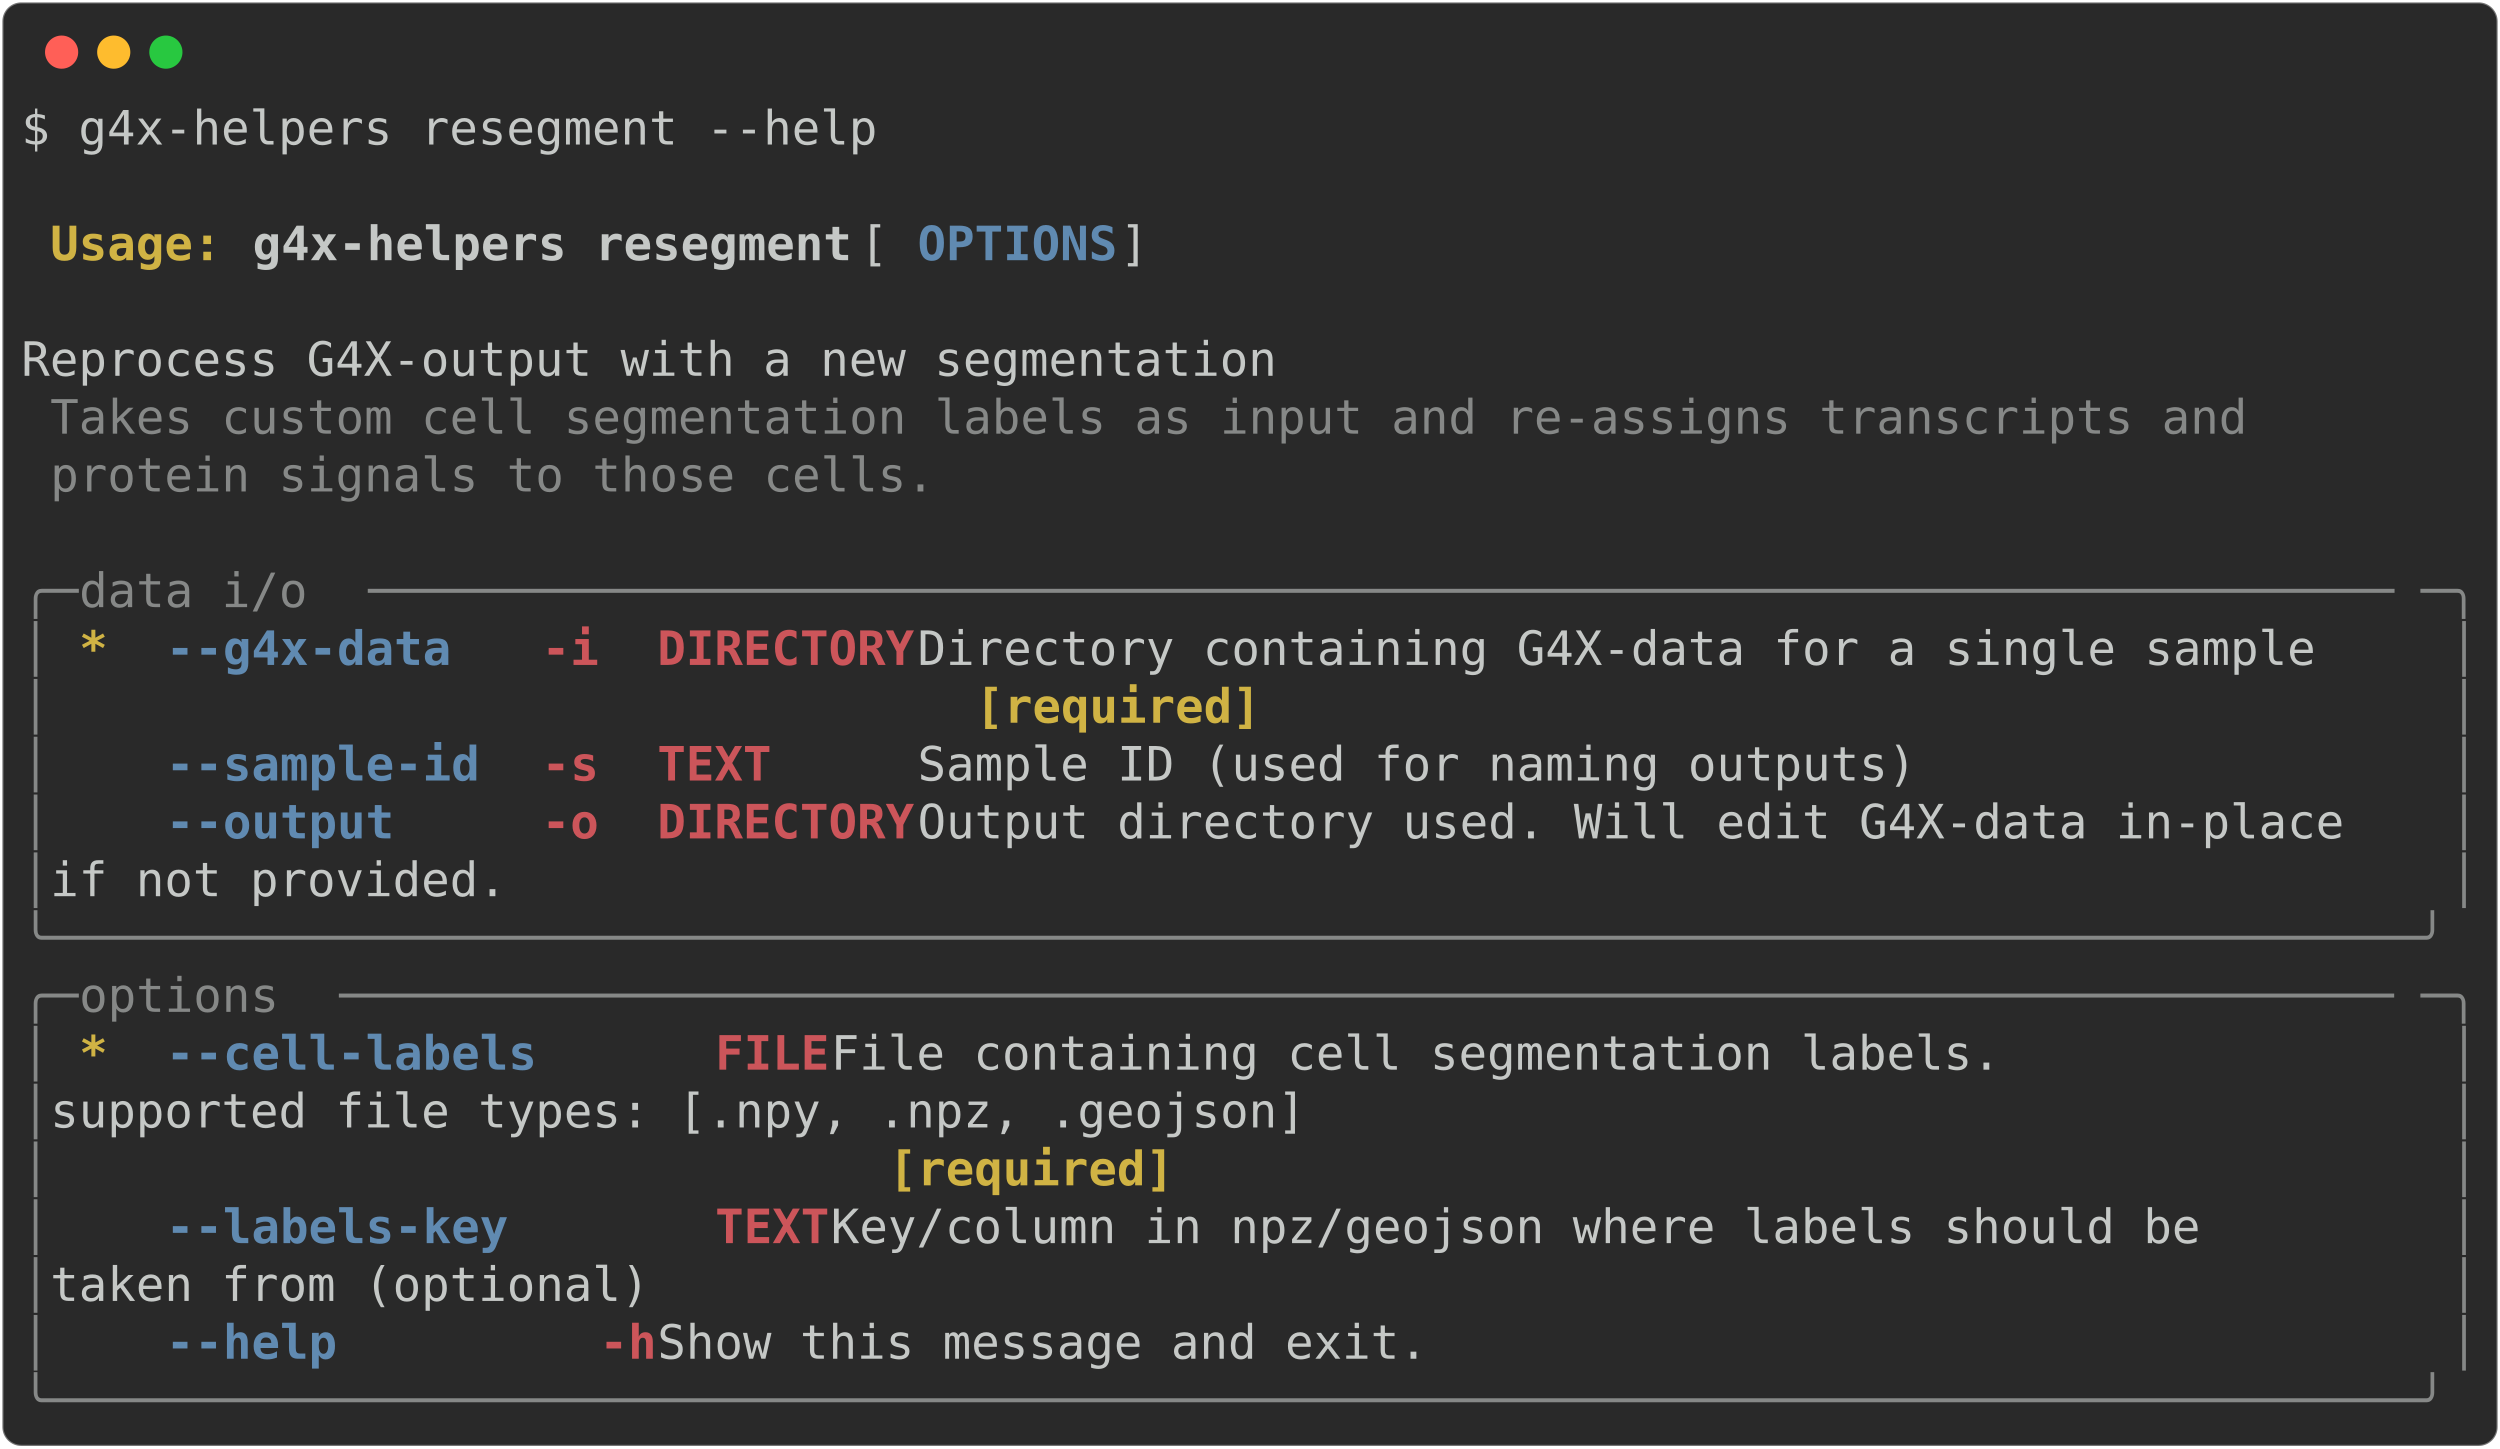
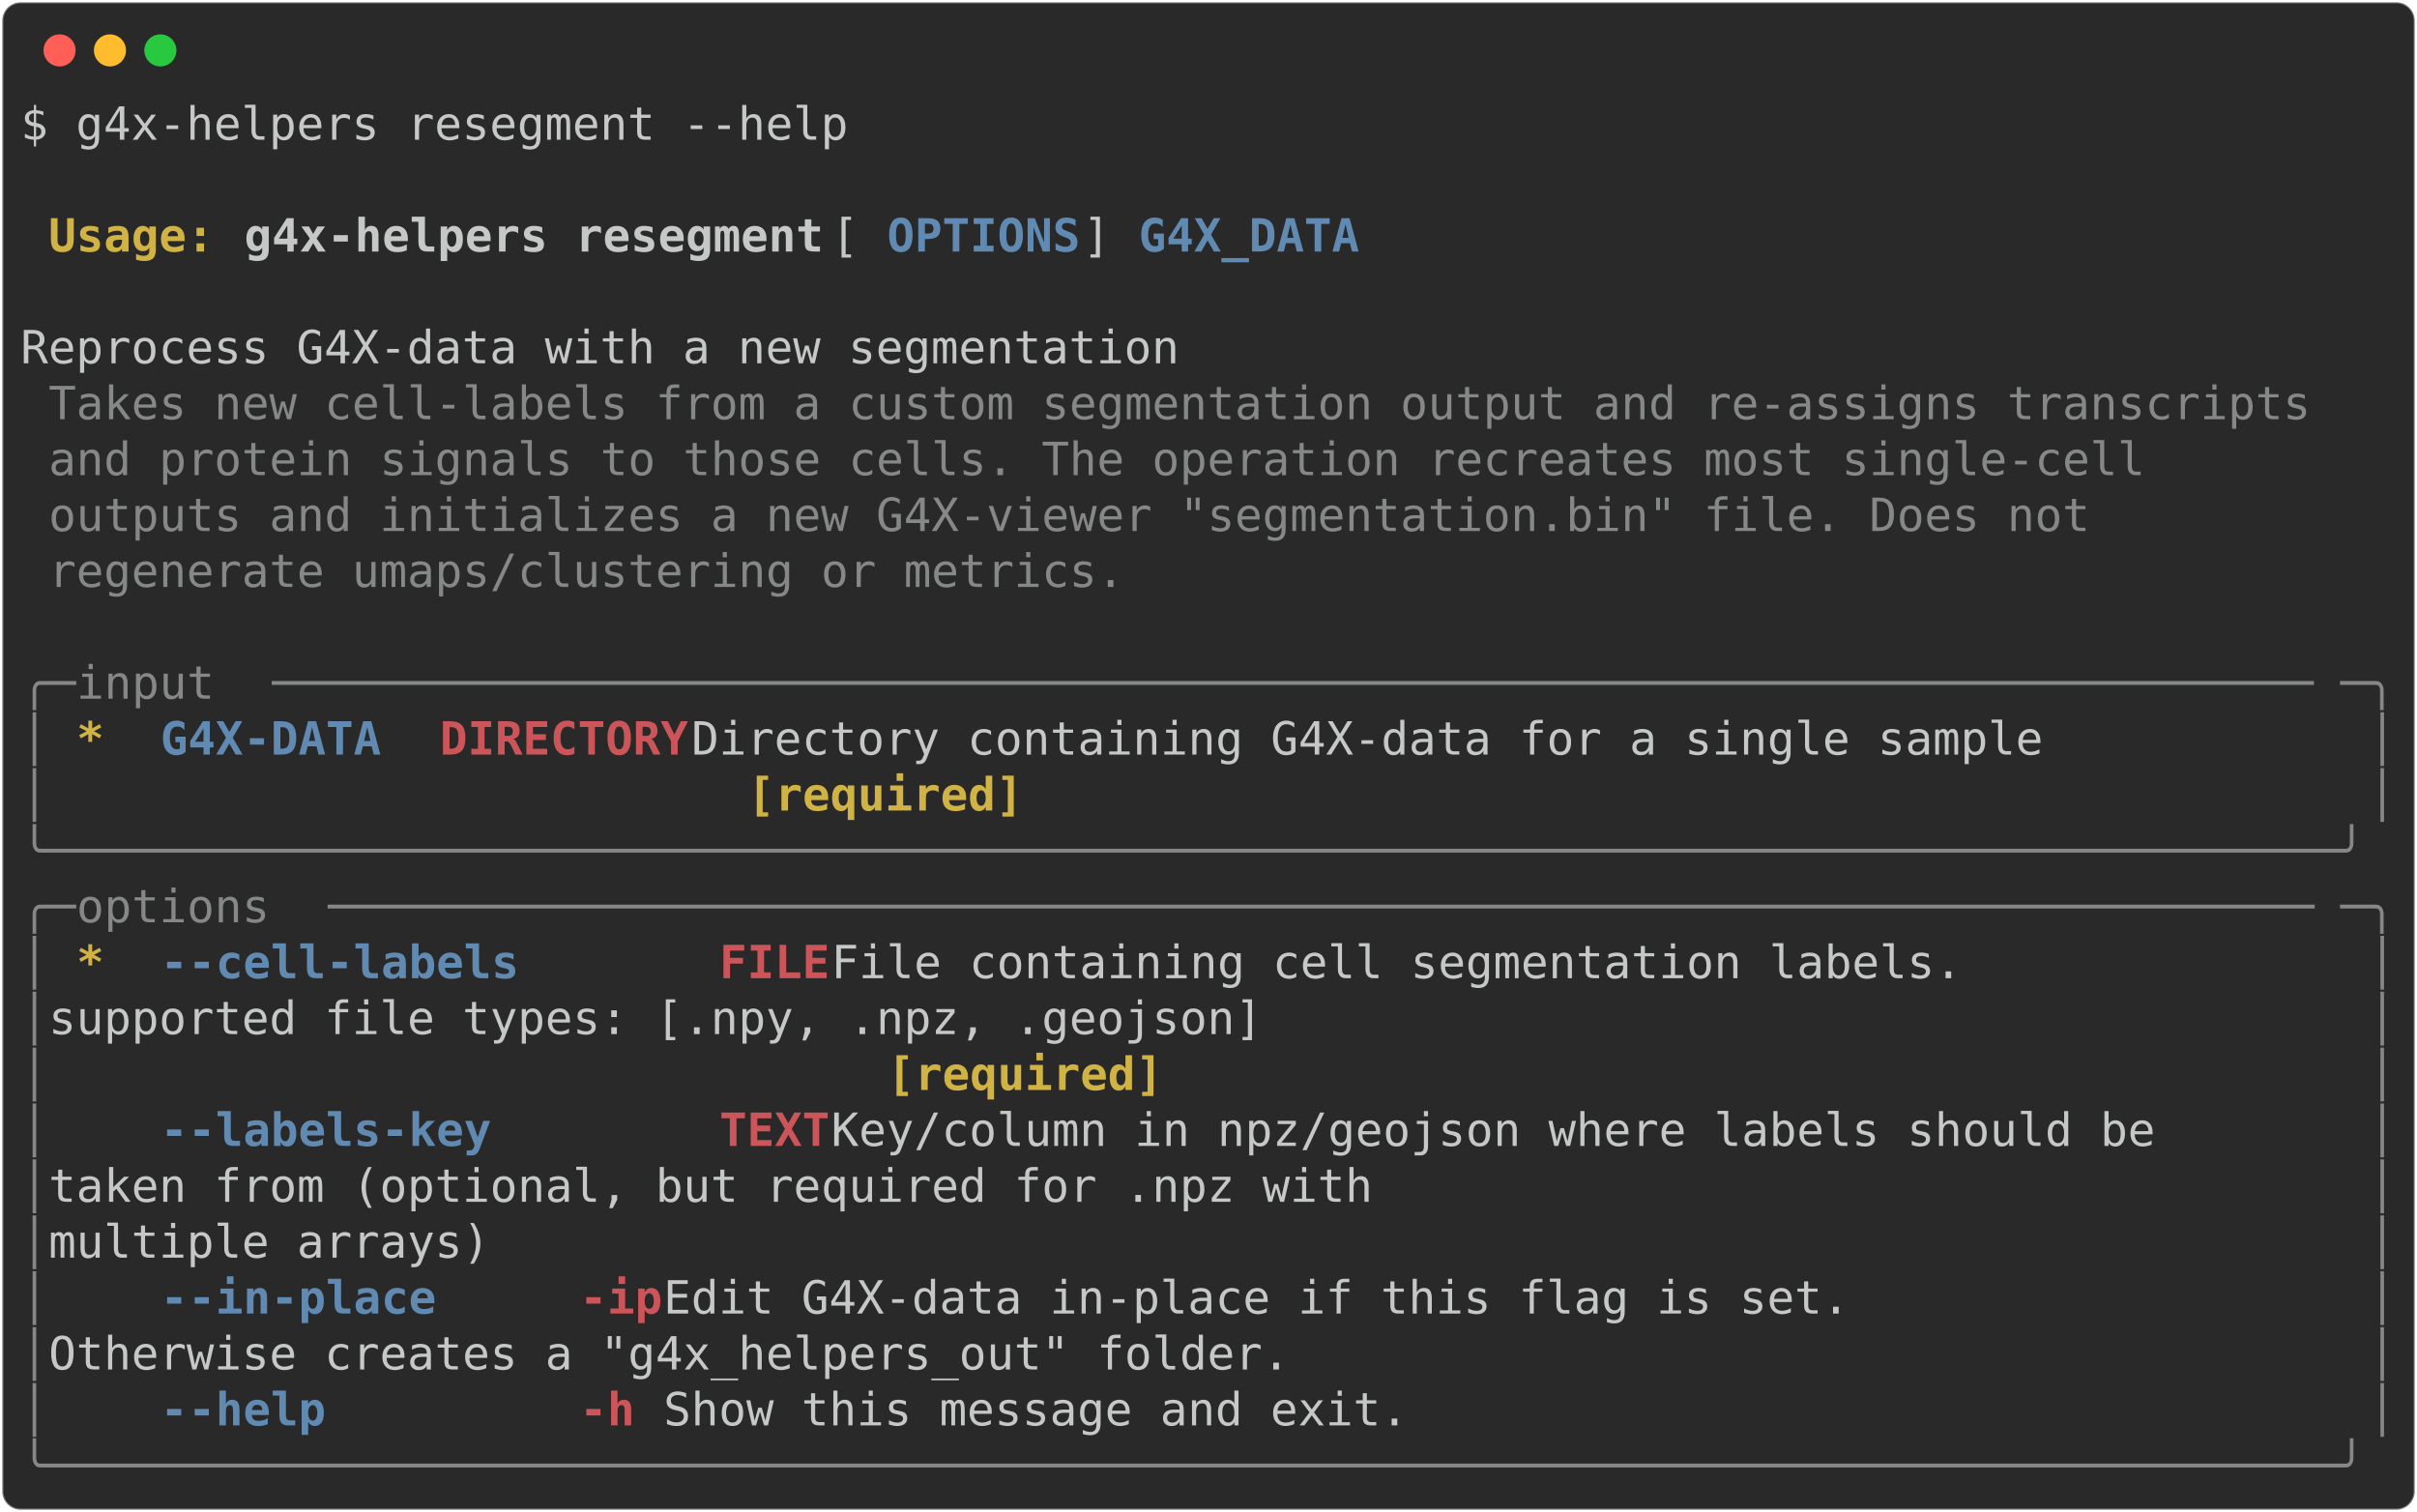
- <svg xmlns="http://www.w3.org/2000/svg" class="rich-terminal" viewBox="0 0 1055 611.2">
+ <svg xmlns="http://www.w3.org/2000/svg" class="rich-terminal" viewBox="0 0 1055 660.0">
  <style>

    @font-face {
        font-family: "Fira Code";
        src: local("FiraCode-Regular"),
                url("https://cdnjs.cloudflare.com/ajax/libs/firacode/6.2.0/woff2/FiraCode-Regular.woff2") format("woff2"),
                url("https://cdnjs.cloudflare.com/ajax/libs/firacode/6.2.0/woff/FiraCode-Regular.woff") format("woff");
        font-style: normal;
        font-weight: 400;
    }
    @font-face {
        font-family: "Fira Code";
        src: local("FiraCode-Bold"),
                url("https://cdnjs.cloudflare.com/ajax/libs/firacode/6.2.0/woff2/FiraCode-Bold.woff2") format("woff2"),
                url("https://cdnjs.cloudflare.com/ajax/libs/firacode/6.2.0/woff/FiraCode-Bold.woff") format("woff");
        font-style: bold;
        font-weight: 700;
    }

-     .terminal-4280148566-matrix {
+     .terminal-2137904332-matrix {
        font-family: Fira Code, monospace;
        font-size: 20px;
        line-height: 24.4px;
        font-variant-east-asian: full-width;
    }

-     .terminal-4280148566-title {
+     .terminal-2137904332-title {
        font-size: 18px;
        font-weight: bold;
        font-family: arial;
    }

-     .terminal-4280148566-r1 { fill: #c5c8c6 }
- .terminal-4280148566-r2 { fill: #d0b344;font-weight: bold }
- .terminal-4280148566-r3 { fill: #c5c8c6;font-weight: bold }
- .terminal-4280148566-r4 { fill: #608ab1;font-weight: bold }
- .terminal-4280148566-r5 { fill: #868887 }
- .terminal-4280148566-r6 { fill: #cc555a;font-weight: bold }
+     .terminal-2137904332-r1 { fill: #c5c8c6 }
+ .terminal-2137904332-r2 { fill: #d0b344;font-weight: bold }
+ .terminal-2137904332-r3 { fill: #c5c8c6;font-weight: bold }
+ .terminal-2137904332-r4 { fill: #608ab1;font-weight: bold }
+ .terminal-2137904332-r5 { fill: #868887 }
+ .terminal-2137904332-r6 { fill: #cc555a;font-weight: bold }
    </style>
  <defs>
-     <clipPath id="terminal-4280148566-clip-terminal">
-       <rect x="0" y="0" width="1036.0" height="560.2" />
-     </clipPath>
-     <clipPath id="terminal-4280148566-line-0">
+     <clipPath id="terminal-2137904332-clip-terminal">
+       <rect x="0" y="0" width="1036.0" height="609.0" />
+     </clipPath>
+     <clipPath id="terminal-2137904332-line-0">
      <rect x="0" y="1.5" width="1037" height="24.65" />
    </clipPath>
-     <clipPath id="terminal-4280148566-line-1">
+     <clipPath id="terminal-2137904332-line-1">
      <rect x="0" y="25.9" width="1037" height="24.65" />
    </clipPath>
-     <clipPath id="terminal-4280148566-line-2">
+     <clipPath id="terminal-2137904332-line-2">
      <rect x="0" y="50.3" width="1037" height="24.65" />
    </clipPath>
-     <clipPath id="terminal-4280148566-line-3">
+     <clipPath id="terminal-2137904332-line-3">
      <rect x="0" y="74.7" width="1037" height="24.65" />
    </clipPath>
-     <clipPath id="terminal-4280148566-line-4">
+     <clipPath id="terminal-2137904332-line-4">
      <rect x="0" y="99.1" width="1037" height="24.65" />
    </clipPath>
-     <clipPath id="terminal-4280148566-line-5">
+     <clipPath id="terminal-2137904332-line-5">
      <rect x="0" y="123.5" width="1037" height="24.65" />
    </clipPath>
-     <clipPath id="terminal-4280148566-line-6">
+     <clipPath id="terminal-2137904332-line-6">
      <rect x="0" y="147.9" width="1037" height="24.65" />
    </clipPath>
-     <clipPath id="terminal-4280148566-line-7">
+     <clipPath id="terminal-2137904332-line-7">
      <rect x="0" y="172.3" width="1037" height="24.65" />
    </clipPath>
-     <clipPath id="terminal-4280148566-line-8">
+     <clipPath id="terminal-2137904332-line-8">
      <rect x="0" y="196.7" width="1037" height="24.65" />
    </clipPath>
-     <clipPath id="terminal-4280148566-line-9">
+     <clipPath id="terminal-2137904332-line-9">
      <rect x="0" y="221.1" width="1037" height="24.65" />
    </clipPath>
-     <clipPath id="terminal-4280148566-line-10">
+     <clipPath id="terminal-2137904332-line-10">
      <rect x="0" y="245.5" width="1037" height="24.65" />
    </clipPath>
-     <clipPath id="terminal-4280148566-line-11">
+     <clipPath id="terminal-2137904332-line-11">
      <rect x="0" y="269.9" width="1037" height="24.65" />
    </clipPath>
-     <clipPath id="terminal-4280148566-line-12">
+     <clipPath id="terminal-2137904332-line-12">
      <rect x="0" y="294.3" width="1037" height="24.65" />
    </clipPath>
-     <clipPath id="terminal-4280148566-line-13">
+     <clipPath id="terminal-2137904332-line-13">
      <rect x="0" y="318.7" width="1037" height="24.65" />
    </clipPath>
-     <clipPath id="terminal-4280148566-line-14">
+     <clipPath id="terminal-2137904332-line-14">
      <rect x="0" y="343.1" width="1037" height="24.65" />
    </clipPath>
-     <clipPath id="terminal-4280148566-line-15">
+     <clipPath id="terminal-2137904332-line-15">
      <rect x="0" y="367.5" width="1037" height="24.65" />
    </clipPath>
-     <clipPath id="terminal-4280148566-line-16">
+     <clipPath id="terminal-2137904332-line-16">
      <rect x="0" y="391.9" width="1037" height="24.65" />
    </clipPath>
-     <clipPath id="terminal-4280148566-line-17">
+     <clipPath id="terminal-2137904332-line-17">
      <rect x="0" y="416.3" width="1037" height="24.65" />
    </clipPath>
-     <clipPath id="terminal-4280148566-line-18">
+     <clipPath id="terminal-2137904332-line-18">
      <rect x="0" y="440.7" width="1037" height="24.65" />
    </clipPath>
-     <clipPath id="terminal-4280148566-line-19">
+     <clipPath id="terminal-2137904332-line-19">
      <rect x="0" y="465.1" width="1037" height="24.65" />
    </clipPath>
-     <clipPath id="terminal-4280148566-line-20">
+     <clipPath id="terminal-2137904332-line-20">
      <rect x="0" y="489.5" width="1037" height="24.65" />
    </clipPath>
-     <clipPath id="terminal-4280148566-line-21">
+     <clipPath id="terminal-2137904332-line-21">
      <rect x="0" y="513.9" width="1037" height="24.65" />
    </clipPath>
+     <clipPath id="terminal-2137904332-line-22">
+       <rect x="0" y="538.3" width="1037" height="24.65" />
+     </clipPath>
+     <clipPath id="terminal-2137904332-line-23">
+       <rect x="0" y="562.7" width="1037" height="24.65" />
+     </clipPath>
  </defs>
-   <rect fill="#292929" stroke="rgba(255,255,255,0.35)" stroke-width="1" x="1" y="1" width="1053" height="609.2" rx="8" />
+   <rect fill="#292929" stroke="rgba(255,255,255,0.35)" stroke-width="1" x="1" y="1" width="1053" height="658" rx="8" />
  <g transform="translate(26,22)">
    <circle cx="0" cy="0" r="7" fill="#ff5f57" />
    <circle cx="22" cy="0" r="7" fill="#febc2e" />
    <circle cx="44" cy="0" r="7" fill="#28c840" />
  </g>
-   <g transform="translate(9, 41)" clip-path="url(#terminal-4280148566-clip-terminal)">
-     <g class="terminal-4280148566-matrix">
-       <text class="terminal-4280148566-r1" x="0" y="20" textLength="366" clip-path="url(#terminal-4280148566-line-0)">$ g4x-helpers resegment --help</text>
-       <text class="terminal-4280148566-r1" x="1037" y="20" textLength="12.2" clip-path="url(#terminal-4280148566-line-0)">
- </text>
-       <text class="terminal-4280148566-r1" x="1037" y="44.4" textLength="12.2" clip-path="url(#terminal-4280148566-line-1)">
- </text>
-       <text class="terminal-4280148566-r2" x="12.2" y="68.8" textLength="73.2" clip-path="url(#terminal-4280148566-line-2)">Usage:</text>
-       <text class="terminal-4280148566-r3" x="97.6" y="68.8" textLength="256.2" clip-path="url(#terminal-4280148566-line-2)">g4x-helpers resegment</text>
-       <text class="terminal-4280148566-r1" x="353.8" y="68.8" textLength="24.4" clip-path="url(#terminal-4280148566-line-2)"> [</text>
-       <text class="terminal-4280148566-r4" x="378.2" y="68.8" textLength="85.4" clip-path="url(#terminal-4280148566-line-2)">OPTIONS</text>
-       <text class="terminal-4280148566-r1" x="463.6" y="68.8" textLength="573.4" clip-path="url(#terminal-4280148566-line-2)">]                                              </text>
-       <text class="terminal-4280148566-r1" x="1037" y="68.8" textLength="12.2" clip-path="url(#terminal-4280148566-line-2)">
- </text>
-       <text class="terminal-4280148566-r1" x="1037" y="93.2" textLength="12.2" clip-path="url(#terminal-4280148566-line-3)">
- </text>
-       <text class="terminal-4280148566-r1" x="0" y="117.6" textLength="1037" clip-path="url(#terminal-4280148566-line-4)"> Reprocess G4X-output with a new segmentation                                        </text>
-       <text class="terminal-4280148566-r1" x="1037" y="117.6" textLength="12.2" clip-path="url(#terminal-4280148566-line-4)">
- </text>
-       <text class="terminal-4280148566-r5" x="12.2" y="142" textLength="951.6" clip-path="url(#terminal-4280148566-line-5)">Takes custom cell segmentation labels as input and re-assigns transcripts and </text>
-       <text class="terminal-4280148566-r1" x="1037" y="142" textLength="12.2" clip-path="url(#terminal-4280148566-line-5)">
- </text>
-       <text class="terminal-4280148566-r5" x="12.2" y="166.4" textLength="378.2" clip-path="url(#terminal-4280148566-line-6)">protein signals to those cells.</text>
-       <text class="terminal-4280148566-r1" x="1037" y="166.4" textLength="12.2" clip-path="url(#terminal-4280148566-line-6)">
- </text>
-       <text class="terminal-4280148566-r1" x="1037" y="190.8" textLength="12.2" clip-path="url(#terminal-4280148566-line-7)">
- </text>
-       <text class="terminal-4280148566-r5" x="0" y="215.2" textLength="24.4" clip-path="url(#terminal-4280148566-line-8)">╭─</text>
-       <text class="terminal-4280148566-r5" x="24.4" y="215.2" textLength="122" clip-path="url(#terminal-4280148566-line-8)"> data i/o </text>
-       <text class="terminal-4280148566-r5" x="146.4" y="215.2" textLength="866.2" clip-path="url(#terminal-4280148566-line-8)">───────────────────────────────────────────────────────────────────────</text>
-       <text class="terminal-4280148566-r5" x="1012.6" y="215.2" textLength="24.4" clip-path="url(#terminal-4280148566-line-8)">─╮</text>
-       <text class="terminal-4280148566-r1" x="1037" y="215.2" textLength="12.2" clip-path="url(#terminal-4280148566-line-8)">
- </text>
-       <text class="terminal-4280148566-r5" x="0" y="239.6" textLength="12.2" clip-path="url(#terminal-4280148566-line-9)">│</text>
-       <text class="terminal-4280148566-r2" x="24.4" y="239.6" textLength="12.2" clip-path="url(#terminal-4280148566-line-9)">*</text>
-       <text class="terminal-4280148566-r4" x="61" y="239.6" textLength="134.2" clip-path="url(#terminal-4280148566-line-9)">--g4x-data </text>
-       <text class="terminal-4280148566-r6" x="219.6" y="239.6" textLength="24.4" clip-path="url(#terminal-4280148566-line-9)">-i</text>
-       <text class="terminal-4280148566-r6" x="268.4" y="239.6" textLength="109.8" clip-path="url(#terminal-4280148566-line-9)">DIRECTORY</text>
-       <text class="terminal-4280148566-r1" x="378.2" y="239.6" textLength="646.6" clip-path="url(#terminal-4280148566-line-9)">  Directory containing G4X-data for a single sample  </text>
-       <text class="terminal-4280148566-r5" x="1024.8" y="239.6" textLength="12.2" clip-path="url(#terminal-4280148566-line-9)">│</text>
-       <text class="terminal-4280148566-r1" x="1037" y="239.6" textLength="12.2" clip-path="url(#terminal-4280148566-line-9)">
- </text>
-       <text class="terminal-4280148566-r5" x="0" y="264" textLength="12.2" clip-path="url(#terminal-4280148566-line-10)">│</text>
-       <text class="terminal-4280148566-r2" x="402.6" y="264" textLength="122" clip-path="url(#terminal-4280148566-line-10)">[required]</text>
-       <text class="terminal-4280148566-r5" x="1024.8" y="264" textLength="12.2" clip-path="url(#terminal-4280148566-line-10)">│</text>
-       <text class="terminal-4280148566-r1" x="1037" y="264" textLength="12.2" clip-path="url(#terminal-4280148566-line-10)">
- </text>
-       <text class="terminal-4280148566-r5" x="0" y="288.4" textLength="12.2" clip-path="url(#terminal-4280148566-line-11)">│</text>
-       <text class="terminal-4280148566-r4" x="61" y="288.4" textLength="134.2" clip-path="url(#terminal-4280148566-line-11)">--sample-id</text>
-       <text class="terminal-4280148566-r6" x="219.6" y="288.4" textLength="24.4" clip-path="url(#terminal-4280148566-line-11)">-s</text>
-       <text class="terminal-4280148566-r6" x="268.4" y="288.4" textLength="109.8" clip-path="url(#terminal-4280148566-line-11)">TEXT     </text>
-       <text class="terminal-4280148566-r1" x="378.2" y="288.4" textLength="646.6" clip-path="url(#terminal-4280148566-line-11)">  Sample ID (used for naming outputs)                </text>
-       <text class="terminal-4280148566-r5" x="1024.8" y="288.4" textLength="12.2" clip-path="url(#terminal-4280148566-line-11)">│</text>
-       <text class="terminal-4280148566-r1" x="1037" y="288.4" textLength="12.2" clip-path="url(#terminal-4280148566-line-11)">
- </text>
-       <text class="terminal-4280148566-r5" x="0" y="312.8" textLength="12.2" clip-path="url(#terminal-4280148566-line-12)">│</text>
-       <text class="terminal-4280148566-r4" x="61" y="312.8" textLength="134.2" clip-path="url(#terminal-4280148566-line-12)">--output   </text>
-       <text class="terminal-4280148566-r6" x="219.6" y="312.8" textLength="24.4" clip-path="url(#terminal-4280148566-line-12)">-o</text>
-       <text class="terminal-4280148566-r6" x="268.4" y="312.8" textLength="109.8" clip-path="url(#terminal-4280148566-line-12)">DIRECTORY</text>
-       <text class="terminal-4280148566-r1" x="378.2" y="312.8" textLength="646.6" clip-path="url(#terminal-4280148566-line-12)">  Output directory used. Will edit G4X-data in-place </text>
-       <text class="terminal-4280148566-r5" x="1024.8" y="312.8" textLength="12.2" clip-path="url(#terminal-4280148566-line-12)">│</text>
-       <text class="terminal-4280148566-r1" x="1037" y="312.8" textLength="12.2" clip-path="url(#terminal-4280148566-line-12)">
- </text>
-       <text class="terminal-4280148566-r5" x="0" y="337.2" textLength="12.2" clip-path="url(#terminal-4280148566-line-13)">│</text>
-       <text class="terminal-4280148566-r1" x="12.2" y="337.2" textLength="1012.6" clip-path="url(#terminal-4280148566-line-13)">                                if not provided.                                   </text>
-       <text class="terminal-4280148566-r5" x="1024.8" y="337.2" textLength="12.2" clip-path="url(#terminal-4280148566-line-13)">│</text>
-       <text class="terminal-4280148566-r1" x="1037" y="337.2" textLength="12.2" clip-path="url(#terminal-4280148566-line-13)">
- </text>
-       <text class="terminal-4280148566-r5" x="0" y="361.6" textLength="1037" clip-path="url(#terminal-4280148566-line-14)">╰───────────────────────────────────────────────────────────────────────────────────╯</text>
-       <text class="terminal-4280148566-r1" x="1037" y="361.6" textLength="12.2" clip-path="url(#terminal-4280148566-line-14)">
- </text>
-       <text class="terminal-4280148566-r5" x="0" y="386" textLength="24.4" clip-path="url(#terminal-4280148566-line-15)">╭─</text>
-       <text class="terminal-4280148566-r5" x="24.4" y="386" textLength="109.8" clip-path="url(#terminal-4280148566-line-15)"> options </text>
-       <text class="terminal-4280148566-r5" x="134.2" y="386" textLength="878.4" clip-path="url(#terminal-4280148566-line-15)">────────────────────────────────────────────────────────────────────────</text>
-       <text class="terminal-4280148566-r5" x="1012.6" y="386" textLength="24.4" clip-path="url(#terminal-4280148566-line-15)">─╮</text>
-       <text class="terminal-4280148566-r1" x="1037" y="386" textLength="12.2" clip-path="url(#terminal-4280148566-line-15)">
- </text>
-       <text class="terminal-4280148566-r5" x="0" y="410.4" textLength="12.2" clip-path="url(#terminal-4280148566-line-16)">│</text>
-       <text class="terminal-4280148566-r2" x="24.4" y="410.4" textLength="12.2" clip-path="url(#terminal-4280148566-line-16)">*</text>
-       <text class="terminal-4280148566-r4" x="61" y="410.4" textLength="158.6" clip-path="url(#terminal-4280148566-line-16)">--cell-labels</text>
-       <text class="terminal-4280148566-r6" x="292.8" y="410.4" textLength="48.8" clip-path="url(#terminal-4280148566-line-16)">FILE</text>
-       <text class="terminal-4280148566-r1" x="341.6" y="410.4" textLength="683.2" clip-path="url(#terminal-4280148566-line-16)">  File containing cell segmentation labels.             </text>
-       <text class="terminal-4280148566-r5" x="1024.8" y="410.4" textLength="12.2" clip-path="url(#terminal-4280148566-line-16)">│</text>
-       <text class="terminal-4280148566-r1" x="1037" y="410.4" textLength="12.2" clip-path="url(#terminal-4280148566-line-16)">
- </text>
-       <text class="terminal-4280148566-r5" x="0" y="434.8" textLength="12.2" clip-path="url(#terminal-4280148566-line-17)">│</text>
-       <text class="terminal-4280148566-r1" x="12.2" y="434.8" textLength="1012.6" clip-path="url(#terminal-4280148566-line-17)">                             supported file types: [.npy, .npz, .geojson]          </text>
-       <text class="terminal-4280148566-r5" x="1024.8" y="434.8" textLength="12.2" clip-path="url(#terminal-4280148566-line-17)">│</text>
-       <text class="terminal-4280148566-r1" x="1037" y="434.8" textLength="12.2" clip-path="url(#terminal-4280148566-line-17)">
- </text>
-       <text class="terminal-4280148566-r5" x="0" y="459.2" textLength="12.2" clip-path="url(#terminal-4280148566-line-18)">│</text>
-       <text class="terminal-4280148566-r2" x="366" y="459.2" textLength="122" clip-path="url(#terminal-4280148566-line-18)">[required]</text>
-       <text class="terminal-4280148566-r5" x="1024.8" y="459.2" textLength="12.2" clip-path="url(#terminal-4280148566-line-18)">│</text>
-       <text class="terminal-4280148566-r1" x="1037" y="459.2" textLength="12.2" clip-path="url(#terminal-4280148566-line-18)">
- </text>
-       <text class="terminal-4280148566-r5" x="0" y="483.6" textLength="12.2" clip-path="url(#terminal-4280148566-line-19)">│</text>
-       <text class="terminal-4280148566-r4" x="61" y="483.6" textLength="158.6" clip-path="url(#terminal-4280148566-line-19)">--labels-key </text>
-       <text class="terminal-4280148566-r6" x="292.8" y="483.6" textLength="48.8" clip-path="url(#terminal-4280148566-line-19)">TEXT</text>
-       <text class="terminal-4280148566-r1" x="341.6" y="483.6" textLength="683.2" clip-path="url(#terminal-4280148566-line-19)">  Key/column in npz/geojson where labels should be      </text>
-       <text class="terminal-4280148566-r5" x="1024.8" y="483.6" textLength="12.2" clip-path="url(#terminal-4280148566-line-19)">│</text>
-       <text class="terminal-4280148566-r1" x="1037" y="483.6" textLength="12.2" clip-path="url(#terminal-4280148566-line-19)">
- </text>
-       <text class="terminal-4280148566-r5" x="0" y="508" textLength="12.2" clip-path="url(#terminal-4280148566-line-20)">│</text>
-       <text class="terminal-4280148566-r1" x="12.2" y="508" textLength="1012.6" clip-path="url(#terminal-4280148566-line-20)">                             taken from (optional)                                 </text>
-       <text class="terminal-4280148566-r5" x="1024.8" y="508" textLength="12.2" clip-path="url(#terminal-4280148566-line-20)">│</text>
-       <text class="terminal-4280148566-r1" x="1037" y="508" textLength="12.2" clip-path="url(#terminal-4280148566-line-20)">
- </text>
-       <text class="terminal-4280148566-r5" x="0" y="532.4" textLength="12.2" clip-path="url(#terminal-4280148566-line-21)">│</text>
-       <text class="terminal-4280148566-r4" x="61" y="532.4" textLength="158.6" clip-path="url(#terminal-4280148566-line-21)">--help       </text>
-       <text class="terminal-4280148566-r6" x="244" y="532.4" textLength="24.4" clip-path="url(#terminal-4280148566-line-21)">-h</text>
-       <text class="terminal-4280148566-r1" x="268.4" y="532.4" textLength="756.4" clip-path="url(#terminal-4280148566-line-21)">        Show this message and exit.                           </text>
-       <text class="terminal-4280148566-r5" x="1024.8" y="532.4" textLength="12.2" clip-path="url(#terminal-4280148566-line-21)">│</text>
-       <text class="terminal-4280148566-r1" x="1037" y="532.4" textLength="12.2" clip-path="url(#terminal-4280148566-line-21)">
- </text>
-       <text class="terminal-4280148566-r5" x="0" y="556.8" textLength="1037" clip-path="url(#terminal-4280148566-line-22)">╰───────────────────────────────────────────────────────────────────────────────────╯</text>
-       <text class="terminal-4280148566-r1" x="1037" y="556.8" textLength="12.2" clip-path="url(#terminal-4280148566-line-22)">
+   <g transform="translate(9, 41)" clip-path="url(#terminal-2137904332-clip-terminal)">
+     <g class="terminal-2137904332-matrix">
+       <text class="terminal-2137904332-r1" x="0" y="20" textLength="366" clip-path="url(#terminal-2137904332-line-0)">$ g4x-helpers resegment --help</text>
+       <text class="terminal-2137904332-r1" x="1037" y="20" textLength="12.2" clip-path="url(#terminal-2137904332-line-0)">
+ </text>
+       <text class="terminal-2137904332-r1" x="1037" y="44.4" textLength="12.2" clip-path="url(#terminal-2137904332-line-1)">
+ </text>
+       <text class="terminal-2137904332-r2" x="12.2" y="68.8" textLength="73.2" clip-path="url(#terminal-2137904332-line-2)">Usage:</text>
+       <text class="terminal-2137904332-r3" x="97.6" y="68.8" textLength="256.2" clip-path="url(#terminal-2137904332-line-2)">g4x-helpers resegment</text>
+       <text class="terminal-2137904332-r1" x="353.8" y="68.8" textLength="24.4" clip-path="url(#terminal-2137904332-line-2)"> [</text>
+       <text class="terminal-2137904332-r4" x="378.2" y="68.8" textLength="85.4" clip-path="url(#terminal-2137904332-line-2)">OPTIONS</text>
+       <text class="terminal-2137904332-r1" x="463.6" y="68.8" textLength="24.4" clip-path="url(#terminal-2137904332-line-2)">] </text>
+       <text class="terminal-2137904332-r4" x="488" y="68.8" textLength="97.6" clip-path="url(#terminal-2137904332-line-2)">G4X_DATA</text>
+       <text class="terminal-2137904332-r1" x="1037" y="68.8" textLength="12.2" clip-path="url(#terminal-2137904332-line-2)">
+ </text>
+       <text class="terminal-2137904332-r1" x="1037" y="93.2" textLength="12.2" clip-path="url(#terminal-2137904332-line-3)">
+ </text>
+       <text class="terminal-2137904332-r1" x="0" y="117.6" textLength="1037" clip-path="url(#terminal-2137904332-line-4)"> Reprocess G4X-data with a new segmentation                                          </text>
+       <text class="terminal-2137904332-r1" x="1037" y="117.6" textLength="12.2" clip-path="url(#terminal-2137904332-line-4)">
+ </text>
+       <text class="terminal-2137904332-r5" x="12.2" y="142" textLength="1012.6" clip-path="url(#terminal-2137904332-line-5)">Takes new cell-labels from a custom segmentation output and re-assigns transcripts </text>
+       <text class="terminal-2137904332-r1" x="1037" y="142" textLength="12.2" clip-path="url(#terminal-2137904332-line-5)">
+ </text>
+       <text class="terminal-2137904332-r5" x="12.2" y="166.4" textLength="939.4" clip-path="url(#terminal-2137904332-line-6)">and protein signals to those cells. The operation recreates most single-cell </text>
+       <text class="terminal-2137904332-r1" x="1037" y="166.4" textLength="12.2" clip-path="url(#terminal-2137904332-line-6)">
+ </text>
+       <text class="terminal-2137904332-r5" x="12.2" y="190.8" textLength="915" clip-path="url(#terminal-2137904332-line-7)">outputs and initializes a new G4X-viewer "segmentation.bin" file. Does not </text>
+       <text class="terminal-2137904332-r1" x="1037" y="190.8" textLength="12.2" clip-path="url(#terminal-2137904332-line-7)">
+ </text>
+       <text class="terminal-2137904332-r5" x="12.2" y="215.2" textLength="475.8" clip-path="url(#terminal-2137904332-line-8)">regenerate umaps/clustering or metrics.</text>
+       <text class="terminal-2137904332-r1" x="1037" y="215.2" textLength="12.2" clip-path="url(#terminal-2137904332-line-8)">
+ </text>
+       <text class="terminal-2137904332-r1" x="1037" y="239.6" textLength="12.2" clip-path="url(#terminal-2137904332-line-9)">
+ </text>
+       <text class="terminal-2137904332-r5" x="0" y="264" textLength="24.4" clip-path="url(#terminal-2137904332-line-10)">╭─</text>
+       <text class="terminal-2137904332-r5" x="24.4" y="264" textLength="85.4" clip-path="url(#terminal-2137904332-line-10)"> input </text>
+       <text class="terminal-2137904332-r5" x="109.8" y="264" textLength="902.8" clip-path="url(#terminal-2137904332-line-10)">──────────────────────────────────────────────────────────────────────────</text>
+       <text class="terminal-2137904332-r5" x="1012.6" y="264" textLength="24.4" clip-path="url(#terminal-2137904332-line-10)">─╮</text>
+       <text class="terminal-2137904332-r1" x="1037" y="264" textLength="12.2" clip-path="url(#terminal-2137904332-line-10)">
+ </text>
+       <text class="terminal-2137904332-r5" x="0" y="288.4" textLength="12.2" clip-path="url(#terminal-2137904332-line-11)">│</text>
+       <text class="terminal-2137904332-r2" x="24.4" y="288.4" textLength="12.2" clip-path="url(#terminal-2137904332-line-11)">*</text>
+       <text class="terminal-2137904332-r4" x="61" y="288.4" textLength="97.6" clip-path="url(#terminal-2137904332-line-11)">G4X-DATA</text>
+       <text class="terminal-2137904332-r6" x="183" y="288.4" textLength="109.8" clip-path="url(#terminal-2137904332-line-11)">DIRECTORY</text>
+       <text class="terminal-2137904332-r1" x="292.8" y="288.4" textLength="732" clip-path="url(#terminal-2137904332-line-11)">  Directory containing G4X-data for a single sample         </text>
+       <text class="terminal-2137904332-r5" x="1024.8" y="288.4" textLength="12.2" clip-path="url(#terminal-2137904332-line-11)">│</text>
+       <text class="terminal-2137904332-r1" x="1037" y="288.4" textLength="12.2" clip-path="url(#terminal-2137904332-line-11)">
+ </text>
+       <text class="terminal-2137904332-r5" x="0" y="312.8" textLength="12.2" clip-path="url(#terminal-2137904332-line-12)">│</text>
+       <text class="terminal-2137904332-r2" x="317.2" y="312.8" textLength="122" clip-path="url(#terminal-2137904332-line-12)">[required]</text>
+       <text class="terminal-2137904332-r5" x="1024.8" y="312.8" textLength="12.2" clip-path="url(#terminal-2137904332-line-12)">│</text>
+       <text class="terminal-2137904332-r1" x="1037" y="312.8" textLength="12.2" clip-path="url(#terminal-2137904332-line-12)">
+ </text>
+       <text class="terminal-2137904332-r5" x="0" y="337.2" textLength="1037" clip-path="url(#terminal-2137904332-line-13)">╰───────────────────────────────────────────────────────────────────────────────────╯</text>
+       <text class="terminal-2137904332-r1" x="1037" y="337.2" textLength="12.2" clip-path="url(#terminal-2137904332-line-13)">
+ </text>
+       <text class="terminal-2137904332-r5" x="0" y="361.6" textLength="24.4" clip-path="url(#terminal-2137904332-line-14)">╭─</text>
+       <text class="terminal-2137904332-r5" x="24.4" y="361.6" textLength="109.8" clip-path="url(#terminal-2137904332-line-14)"> options </text>
+       <text class="terminal-2137904332-r5" x="134.2" y="361.6" textLength="878.4" clip-path="url(#terminal-2137904332-line-14)">────────────────────────────────────────────────────────────────────────</text>
+       <text class="terminal-2137904332-r5" x="1012.6" y="361.6" textLength="24.4" clip-path="url(#terminal-2137904332-line-14)">─╮</text>
+       <text class="terminal-2137904332-r1" x="1037" y="361.6" textLength="12.2" clip-path="url(#terminal-2137904332-line-14)">
+ </text>
+       <text class="terminal-2137904332-r5" x="0" y="386" textLength="12.2" clip-path="url(#terminal-2137904332-line-15)">│</text>
+       <text class="terminal-2137904332-r2" x="24.4" y="386" textLength="12.2" clip-path="url(#terminal-2137904332-line-15)">*</text>
+       <text class="terminal-2137904332-r4" x="61" y="386" textLength="158.6" clip-path="url(#terminal-2137904332-line-15)">--cell-labels</text>
+       <text class="terminal-2137904332-r6" x="305" y="386" textLength="48.8" clip-path="url(#terminal-2137904332-line-15)">FILE</text>
+       <text class="terminal-2137904332-r1" x="353.8" y="386" textLength="671" clip-path="url(#terminal-2137904332-line-15)">  File containing cell segmentation labels.            </text>
+       <text class="terminal-2137904332-r5" x="1024.8" y="386" textLength="12.2" clip-path="url(#terminal-2137904332-line-15)">│</text>
+       <text class="terminal-2137904332-r1" x="1037" y="386" textLength="12.2" clip-path="url(#terminal-2137904332-line-15)">
+ </text>
+       <text class="terminal-2137904332-r5" x="0" y="410.4" textLength="12.2" clip-path="url(#terminal-2137904332-line-16)">│</text>
+       <text class="terminal-2137904332-r1" x="12.2" y="410.4" textLength="1012.6" clip-path="url(#terminal-2137904332-line-16)">                              supported file types: [.npy, .npz, .geojson]         </text>
+       <text class="terminal-2137904332-r5" x="1024.8" y="410.4" textLength="12.2" clip-path="url(#terminal-2137904332-line-16)">│</text>
+       <text class="terminal-2137904332-r1" x="1037" y="410.4" textLength="12.2" clip-path="url(#terminal-2137904332-line-16)">
+ </text>
+       <text class="terminal-2137904332-r5" x="0" y="434.8" textLength="12.2" clip-path="url(#terminal-2137904332-line-17)">│</text>
+       <text class="terminal-2137904332-r2" x="378.2" y="434.8" textLength="122" clip-path="url(#terminal-2137904332-line-17)">[required]</text>
+       <text class="terminal-2137904332-r5" x="1024.8" y="434.8" textLength="12.2" clip-path="url(#terminal-2137904332-line-17)">│</text>
+       <text class="terminal-2137904332-r1" x="1037" y="434.8" textLength="12.2" clip-path="url(#terminal-2137904332-line-17)">
+ </text>
+       <text class="terminal-2137904332-r5" x="0" y="459.2" textLength="12.2" clip-path="url(#terminal-2137904332-line-18)">│</text>
+       <text class="terminal-2137904332-r4" x="61" y="459.2" textLength="158.6" clip-path="url(#terminal-2137904332-line-18)">--labels-key </text>
+       <text class="terminal-2137904332-r6" x="305" y="459.2" textLength="48.8" clip-path="url(#terminal-2137904332-line-18)">TEXT</text>
+       <text class="terminal-2137904332-r1" x="353.8" y="459.2" textLength="671" clip-path="url(#terminal-2137904332-line-18)">  Key/column in npz/geojson where labels should be     </text>
+       <text class="terminal-2137904332-r5" x="1024.8" y="459.2" textLength="12.2" clip-path="url(#terminal-2137904332-line-18)">│</text>
+       <text class="terminal-2137904332-r1" x="1037" y="459.2" textLength="12.2" clip-path="url(#terminal-2137904332-line-18)">
+ </text>
+       <text class="terminal-2137904332-r5" x="0" y="483.6" textLength="12.2" clip-path="url(#terminal-2137904332-line-19)">│</text>
+       <text class="terminal-2137904332-r1" x="12.2" y="483.6" textLength="1012.6" clip-path="url(#terminal-2137904332-line-19)">                              taken from (optional, but required for .npz with     </text>
+       <text class="terminal-2137904332-r5" x="1024.8" y="483.6" textLength="12.2" clip-path="url(#terminal-2137904332-line-19)">│</text>
+       <text class="terminal-2137904332-r1" x="1037" y="483.6" textLength="12.2" clip-path="url(#terminal-2137904332-line-19)">
+ </text>
+       <text class="terminal-2137904332-r5" x="0" y="508" textLength="12.2" clip-path="url(#terminal-2137904332-line-20)">│</text>
+       <text class="terminal-2137904332-r1" x="12.2" y="508" textLength="1012.6" clip-path="url(#terminal-2137904332-line-20)">                              multiple arrays)                                     </text>
+       <text class="terminal-2137904332-r5" x="1024.8" y="508" textLength="12.2" clip-path="url(#terminal-2137904332-line-20)">│</text>
+       <text class="terminal-2137904332-r1" x="1037" y="508" textLength="12.2" clip-path="url(#terminal-2137904332-line-20)">
+ </text>
+       <text class="terminal-2137904332-r5" x="0" y="532.4" textLength="12.2" clip-path="url(#terminal-2137904332-line-21)">│</text>
+       <text class="terminal-2137904332-r4" x="61" y="532.4" textLength="158.6" clip-path="url(#terminal-2137904332-line-21)">--in-place   </text>
+       <text class="terminal-2137904332-r6" x="244" y="532.4" textLength="36.6" clip-path="url(#terminal-2137904332-line-21)">-ip</text>
+       <text class="terminal-2137904332-r1" x="280.6" y="532.4" textLength="744.2" clip-path="url(#terminal-2137904332-line-21)">        Edit G4X-data in-place if this flag is set.          </text>
+       <text class="terminal-2137904332-r5" x="1024.8" y="532.4" textLength="12.2" clip-path="url(#terminal-2137904332-line-21)">│</text>
+       <text class="terminal-2137904332-r1" x="1037" y="532.4" textLength="12.2" clip-path="url(#terminal-2137904332-line-21)">
+ </text>
+       <text class="terminal-2137904332-r5" x="0" y="556.8" textLength="12.2" clip-path="url(#terminal-2137904332-line-22)">│</text>
+       <text class="terminal-2137904332-r1" x="12.2" y="556.8" textLength="1012.6" clip-path="url(#terminal-2137904332-line-22)">                              Otherwise creates a "g4x_helpers_out" folder.        </text>
+       <text class="terminal-2137904332-r5" x="1024.8" y="556.8" textLength="12.2" clip-path="url(#terminal-2137904332-line-22)">│</text>
+       <text class="terminal-2137904332-r1" x="1037" y="556.8" textLength="12.2" clip-path="url(#terminal-2137904332-line-22)">
+ </text>
+       <text class="terminal-2137904332-r5" x="0" y="581.2" textLength="12.2" clip-path="url(#terminal-2137904332-line-23)">│</text>
+       <text class="terminal-2137904332-r4" x="61" y="581.2" textLength="158.6" clip-path="url(#terminal-2137904332-line-23)">--help       </text>
+       <text class="terminal-2137904332-r6" x="244" y="581.2" textLength="36.6" clip-path="url(#terminal-2137904332-line-23)">-h </text>
+       <text class="terminal-2137904332-r1" x="280.6" y="581.2" textLength="744.2" clip-path="url(#terminal-2137904332-line-23)">        Show this message and exit.                          </text>
+       <text class="terminal-2137904332-r5" x="1024.8" y="581.2" textLength="12.2" clip-path="url(#terminal-2137904332-line-23)">│</text>
+       <text class="terminal-2137904332-r1" x="1037" y="581.2" textLength="12.2" clip-path="url(#terminal-2137904332-line-23)">
+ </text>
+       <text class="terminal-2137904332-r5" x="0" y="605.6" textLength="1037" clip-path="url(#terminal-2137904332-line-24)">╰───────────────────────────────────────────────────────────────────────────────────╯</text>
+       <text class="terminal-2137904332-r1" x="1037" y="605.6" textLength="12.2" clip-path="url(#terminal-2137904332-line-24)">
</text>
    </g>
  </g>
</svg>
